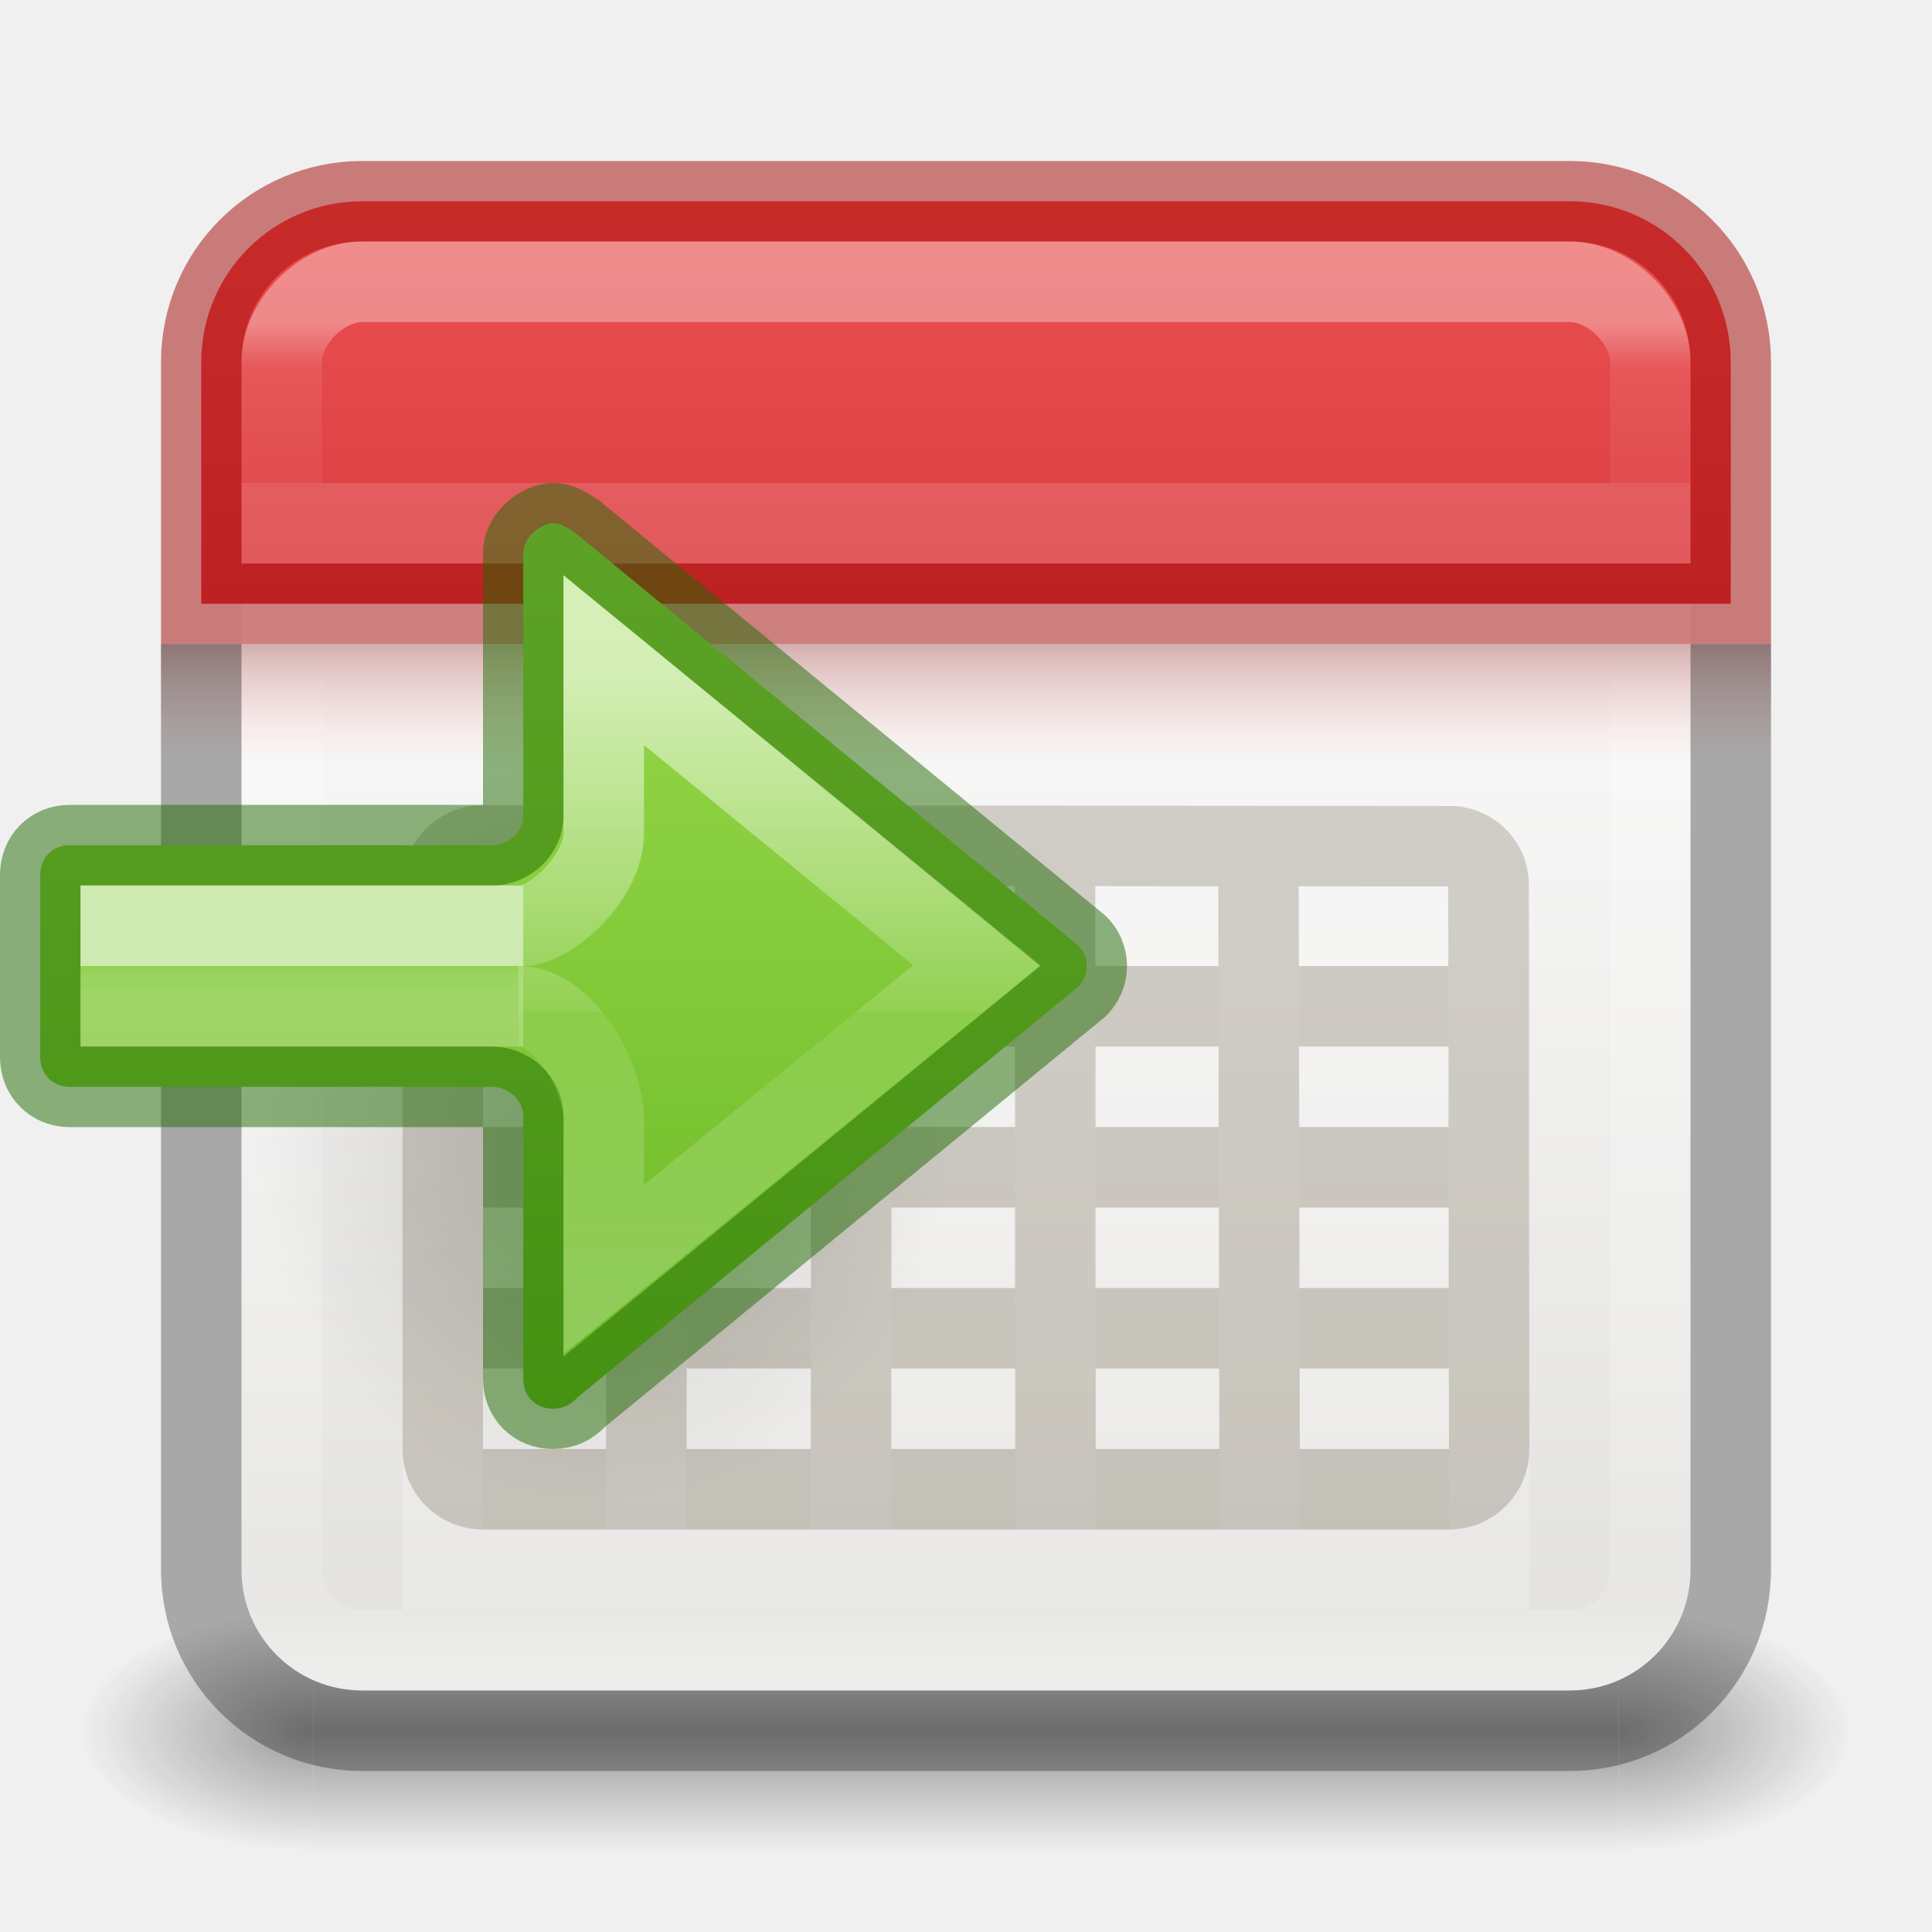
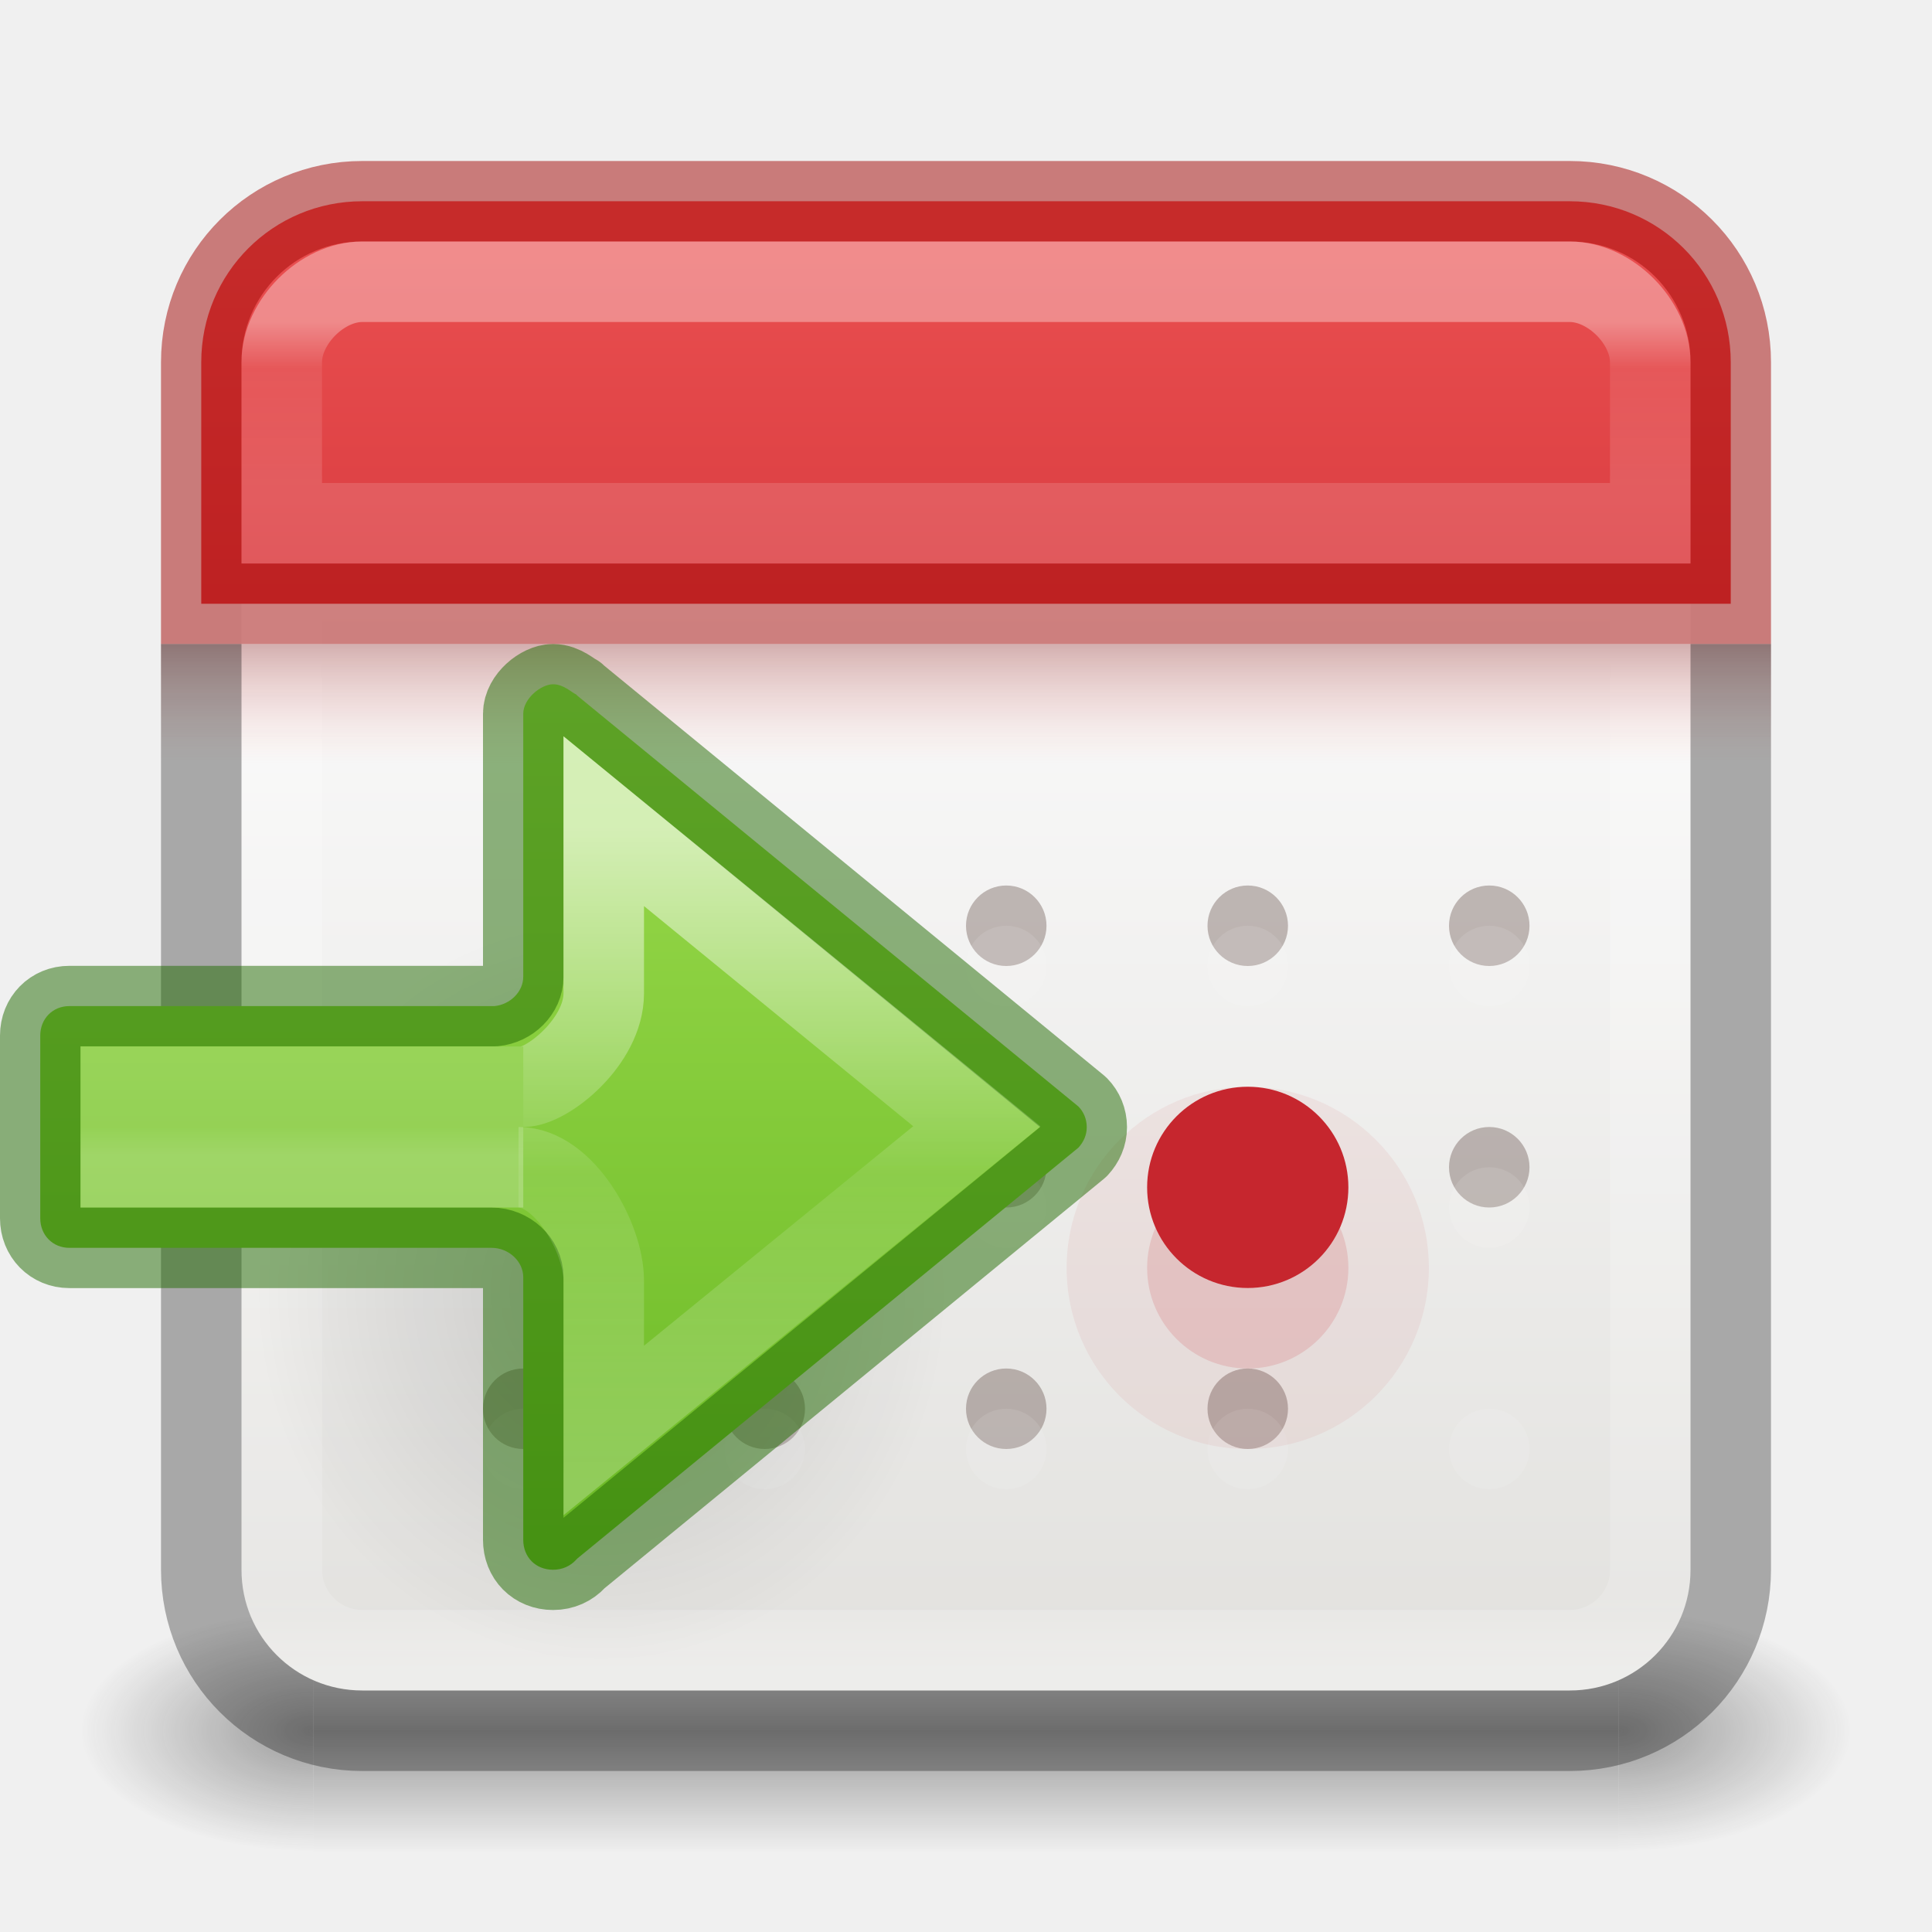
- <svg xmlns="http://www.w3.org/2000/svg" xmlns:xlink="http://www.w3.org/1999/xlink" version="1.1" width="24" height="24" id="svg7107">
-   <defs id="defs7109">
-     <linearGradient id="linearGradient3924-64">
-       <stop id="stop3926-3-6" style="stop-color:#ffffff;stop-opacity:1" offset="0" />
-       <stop id="stop3928-0" style="stop-color:#ffffff;stop-opacity:0.235" offset="0.063" />
-       <stop id="stop3930-3-59" style="stop-color:#ffffff;stop-opacity:0.157" offset="0.951" />
-       <stop id="stop3932-0" style="stop-color:#ffffff;stop-opacity:0.392" offset="1" />
+ <svg xmlns="http://www.w3.org/2000/svg" width="24" height="24" viewBox="0 0 24 24" fill="none" version="1.1" id="svg44" xml:space="preserve">
+   <g id="g2036-4">
+     <g id="g3712-8" opacity="0.4">
+       <path id="rect2801-6" d="m 23,20 h -2.895 v 3 H 23 Z" fill="url(#paint0_radial_686_2996)" style="fill:url(#paint0_radial_686_2996)" />
+       <path id="rect3696-20" d="M 1,23 H 3.895 V 20 H 1 Z" fill="url(#paint1_radial_686_2996)" style="fill:url(#paint1_radial_686_2996)" />
+       <path id="rect3700-5" d="M 20.105,20 H 3.895 v 3 H 20.105 Z" fill="url(#paint2_linear_686_2996)" style="fill:url(#paint2_linear_686_2996)" />
+     </g>
+   </g>
+   <path id="rect5505-21-8" d="M 4.5,3 C 3.669,3 3,3.669 3,4.5 v 15 C 3,20.331 3.669,21 4.5,21 h 15 C 20.331,21 21,20.331 21,19.5 V 4.5 C 21,3.669 20.331,3 19.5,3 Z" fill="url(#paint3_linear_686_2996)" style="fill:url(#paint3_linear_686_2996)" />
+   <path id="rect6741-9" d="M 19.501,3.499 H 4.501 c -0.552,0 -1,0.448 -1,1 V 19.499 c 0,0.552 0.448,1 1,1 H 19.501 c 0.552,0 1,-0.448 1,-1 V 4.499 c 0,-0.552 -0.448,-1 -1,-1 z" stroke="url(#paint4_linear_686_2996)" stroke-linecap="round" stroke-linejoin="round" style="stroke:url(#paint4_linear_686_2996)" />
+   <path id="rect3508" opacity="0.3" d="M 22,8 H 2 v 1.5 h 20 z" fill="url(#paint5_linear_686_2996)" style="fill:url(#paint5_linear_686_2996)" />
+   <path id="rect5505-21-3-8-5-2-6-1" d="m 4.5,2.5 c -1.108,0 -2,0.892 -2,2 v 3 h 19 v -3 c 0,-1.108 -0.892,-2 -2,-2 z" fill="url(#paint6_linear_686_2996)" stroke="#a10705" stroke-opacity="0.502" style="fill:url(#paint6_linear_686_2996)" />
+   <path id="rect6741-9-6" opacity="0.35" d="m 3.5,4.5 v 2 h 17 v -2 c 0,-0.5 -0.5,-1 -1,-1 h -15 c -0.5,0 -1,0.5 -1,1 z" stroke="url(#paint7_linear_686_2996)" stroke-linecap="round" style="stroke:url(#paint7_linear_686_2996)" />
+   <path id="rect893" opacity="0.3" d="m 2.5,8 v 11.5 c 0,1.108 0.892,2 2,2 h 15 c 1.108,0 2,-0.892 2,-2 V 8" stroke="#000000" />
+   <g id="Vector" opacity="0.4" style="opacity:0.3">
+     <path d="M 18,11.5 C 18,11.224 18.224,11 18.5,11 18.776,11 19,11.224 19,11.5 19,11.776 18.776,12 18.5,12 18.224,12 18,11.776 18,11.5 Z" fill="#3d211b" id="path1" />
+     <path d="M 15,11.5 C 15,11.224 15.224,11 15.5,11 15.776,11 16,11.224 16,11.5 16,11.776 15.776,12 15.5,12 15.224,12 15,11.776 15,11.5 Z" fill="#3d211b" id="path2" />
+     <path d="M 12,11.5 C 12,11.224 12.224,11 12.5,11 12.776,11 13,11.224 13,11.5 13,11.776 12.776,12 12.5,12 12.224,12 12,11.776 12,11.5 Z" fill="#3d211b" id="path3" />
+     <path d="M 9,11.5 C 9,11.224 9.224,11 9.5,11 9.776,11 10,11.224 10,11.5 10,11.776 9.776,12 9.5,12 9.224,12 9,11.776 9,11.5 Z" fill="#3d211b" id="path4" />
+     <path d="M 18,14.5 C 18,14.224 18.224,14 18.5,14 18.776,14 19,14.224 19,14.5 19,14.776 18.776,15 18.5,15 18.224,15 18,14.776 18,14.5 Z" fill="#3d211b" id="path5" />
+     <path d="M 12,14.5 C 12,14.224 12.224,14 12.5,14 12.776,14 13,14.224 13,14.5 13,14.776 12.776,15 12.5,15 12.224,15 12,14.776 12,14.5 Z" fill="#3d211b" id="path6" />
+     <path d="M 9,14.5 C 9,14.224 9.224,14 9.5,14 9.776,14 10,14.224 10,14.5 10,14.776 9.776,15 9.5,15 9.224,15 9,14.776 9,14.5 Z" fill="#3d211b" id="path7" />
+     <path d="M 15,17.5 C 15,17.224 15.224,17 15.5,17 15.776,17 16,17.224 16,17.5 16,17.776 15.776,18 15.5,18 15.224,18 15,17.776 15,17.5 Z" fill="#3d211b" id="path8" />
+     <path d="M 12,17.5 C 12,17.224 12.224,17 12.5,17 12.776,17 13,17.224 13,17.5 13,17.776 12.776,18 12.5,18 12.224,18 12,17.776 12,17.5 Z" fill="#3d211b" id="path9" />
+     <path d="M 9,17.5 C 9,17.224 9.224,17 9.5,17 9.776,17 10,17.224 10,17.5 10,17.776 9.776,18 9.5,18 9.224,18 9,17.776 9,17.5 Z" fill="#3d211b" id="path10" />
+     <path d="M 6,14.5 C 6,14.224 6.224,14 6.5,14 6.776,14 7,14.224 7,14.5 7,14.776 6.776,15 6.5,15 6.224,15 6,14.776 6,14.5 Z" fill="#3d211b" id="path11" />
+     <path d="M 6,17.5 C 6,17.224 6.224,17 6.5,17 6.776,17 7,17.224 7,17.5 7,17.776 6.776,18 6.5,18 6.224,18 6,17.776 6,17.5 Z" fill="#3d211b" id="path12" />
+   </g>
+   <g id="Vector_2" opacity="0.1">
+     <path d="m 18,12 c 0,-0.276 0.224,-0.5 0.5,-0.5 0.276,0 0.5,0.224 0.5,0.5 0,0.276 -0.224,0.5 -0.5,0.5 C 18.224,12.5 18,12.276 18,12 Z" fill="#ffffff" id="path13" />
+     <path d="m 15,12 c 0,-0.276 0.224,-0.5 0.5,-0.5 0.276,0 0.5,0.224 0.5,0.5 0,0.276 -0.224,0.5 -0.5,0.5 C 15.224,12.5 15,12.276 15,12 Z" fill="#ffffff" id="path14" />
+     <path d="m 12,12 c 0,-0.276 0.224,-0.5 0.5,-0.5 0.276,0 0.5,0.224 0.5,0.5 0,0.276 -0.224,0.5 -0.5,0.5 C 12.224,12.5 12,12.276 12,12 Z" fill="#ffffff" id="path15" />
+     <path d="m 9,12 c 0,-0.276 0.224,-0.5 0.5,-0.5 0.276,0 0.5,0.224 0.5,0.5 0,0.276 -0.224,0.5 -0.5,0.5 C 9.224,12.5 9,12.276 9,12 Z" fill="#ffffff" id="path16" />
+     <path d="m 18,15 c 0,-0.276 0.224,-0.5 0.5,-0.5 0.276,0 0.5,0.224 0.5,0.5 0,0.276 -0.224,0.5 -0.5,0.5 C 18.224,15.5 18,15.276 18,15 Z" fill="#ffffff" id="path17" />
+     <path d="m 12,15 c 0,-0.276 0.224,-0.5 0.5,-0.5 0.276,0 0.5,0.224 0.5,0.5 0,0.276 -0.224,0.5 -0.5,0.5 C 12.224,15.5 12,15.276 12,15 Z" fill="#ffffff" id="path18" />
+     <path d="m 9,15 c 0,-0.276 0.224,-0.5 0.5,-0.5 0.276,0 0.5,0.224 0.5,0.5 0,0.276 -0.224,0.5 -0.5,0.5 C 9.224,15.5 9,15.276 9,15 Z" fill="#ffffff" id="path19" />
+     <path d="m 18,18 c 0,-0.276 0.224,-0.5 0.5,-0.5 0.276,0 0.5,0.224 0.5,0.5 0,0.276 -0.224,0.5 -0.5,0.5 C 18.224,18.5 18,18.276 18,18 Z" fill="#ffffff" id="path20" />
+     <path d="m 15,18 c 0,-0.276 0.224,-0.5 0.5,-0.5 0.276,0 0.5,0.224 0.5,0.5 0,0.276 -0.224,0.5 -0.5,0.5 C 15.224,18.5 15,18.276 15,18 Z" fill="#ffffff" id="path21" />
+     <path d="m 12,18 c 0,-0.276 0.224,-0.5 0.5,-0.5 0.276,0 0.5,0.224 0.5,0.5 0,0.276 -0.224,0.5 -0.5,0.5 C 12.224,18.5 12,18.276 12,18 Z" fill="#ffffff" id="path22" />
+     <path d="m 9,18 c 0,-0.276 0.224,-0.5 0.5,-0.5 0.276,0 0.5,0.224 0.5,0.5 0,0.276 -0.224,0.5 -0.5,0.5 C 9.224,18.5 9,18.276 9,18 Z" fill="#ffffff" id="path23" />
+     <path d="M 6,15 C 6,14.724 6.224,14.5 6.5,14.5 6.776,14.5 7,14.724 7,15 7,15.276 6.776,15.5 6.5,15.5 6.224,15.5 6,15.276 6,15 Z" fill="#ffffff" id="path24" />
+     <path d="M 6,18 C 6,17.724 6.224,17.5 6.5,17.5 6.776,17.5 7,17.724 7,18 7,18.276 6.776,18.5 6.5,18.5 6.224,18.5 6,18.276 6,18 Z" fill="#ffffff" id="path25" />
+   </g>
+   <defs id="defs44">
+     <radialGradient id="paint0_radial_686_2996" cx="0" cy="0" r="1" gradientUnits="userSpaceOnUse" gradientTransform="matrix(2.90022,0,0,1.5,20.1012,21.5)">
+       <stop stop-color="#181818" id="stop25" />
+       <stop offset="1" stop-color="#181818" stop-opacity="0" id="stop26" />
+     </radialGradient>
+     <radialGradient id="paint1_radial_686_2996" cx="0" cy="0" r="1" gradientUnits="userSpaceOnUse" gradientTransform="matrix(-2.90022,0,0,-1.5,3.89884,21.5)">
+       <stop stop-color="#181818" id="stop27" />
+       <stop offset="1" stop-color="#181818" stop-opacity="0" id="stop28" />
+     </radialGradient>
+     <linearGradient id="paint2_linear_686_2996" x1="12.613" y1="23.012" x2="12.613" y2="20" gradientUnits="userSpaceOnUse">
+       <stop stop-color="#181818" stop-opacity="0" id="stop29" />
+       <stop offset="0.5" stop-color="#181818" id="stop30" />
+       <stop offset="1" stop-color="#181818" stop-opacity="0" id="stop31" />
    </linearGradient>
-     <radialGradient cx="4.993" cy="43.5" r="2.5" fx="4.993" fy="43.5" id="radialGradient3082-6" xlink:href="#linearGradient3688-166-749-9" gradientUnits="userSpaceOnUse" gradientTransform="matrix(2.003784,0,0,1.4,27.98813,-17.4)" />
-     <linearGradient id="linearGradient3688-166-749-9">
-       <stop id="stop2883-2" style="stop-color:#181818;stop-opacity:1" offset="0" />
-       <stop id="stop2885-2" style="stop-color:#181818;stop-opacity:0" offset="1" />
+     <linearGradient id="paint3_linear_686_2996" x1="12.478" y1="7.455" x2="12.478" y2="20.776" gradientUnits="userSpaceOnUse">
+       <stop stop-color="#FAFAFA" id="stop32" />
+       <stop offset="1" stop-color="#E2E1DE" id="stop33" />
    </linearGradient>
-     <radialGradient cx="4.993" cy="43.5" r="2.5" fx="4.993" fy="43.5" id="radialGradient3084-4" xlink:href="#linearGradient3688-464-309-7-6" gradientUnits="userSpaceOnUse" gradientTransform="matrix(2.003784,0,0,1.4,-20.01187,-104.4)" />
-     <linearGradient id="linearGradient3688-464-309-7-6">
-       <stop id="stop2889-75" style="stop-color:#181818;stop-opacity:1" offset="0" />
-       <stop id="stop2891-4-9" style="stop-color:#181818;stop-opacity:0" offset="1" />
+     <linearGradient id="paint4_linear_686_2996" x1="12.001" y1="3.269" x2="12.001" y2="20.729" gradientUnits="userSpaceOnUse">
+       <stop stop-color="white" id="stop34" />
+       <stop offset="0.063" stop-color="white" stop-opacity="0.235" id="stop35" />
+       <stop offset="0.951" stop-color="white" stop-opacity="0.157" id="stop36" />
+       <stop offset="1" stop-color="white" stop-opacity="0.392" id="stop37" />
    </linearGradient>
-     <linearGradient x1="25.058" y1="47.028" x2="25.058" y2="39.999" id="linearGradient3086-8" xlink:href="#linearGradient3702-501-757-1" gradientUnits="userSpaceOnUse" />
-     <linearGradient id="linearGradient3702-501-757-1">
-       <stop id="stop2895-2" style="stop-color:#181818;stop-opacity:0" offset="0" />
-       <stop id="stop2897-89" style="stop-color:#181818;stop-opacity:1" offset="0.5" />
-       <stop id="stop2899-36" style="stop-color:#181818;stop-opacity:0" offset="1" />
+     <linearGradient id="paint5_linear_686_2996" x1="11.977" y1="8" x2="11.977" y2="9.486" gradientUnits="userSpaceOnUse">
+       <stop stop-color="#7A0000" id="stop38" />
+       <stop offset="1" stop-color="#FF8C82" stop-opacity="0" id="stop39" />
    </linearGradient>
-     <linearGradient x1="24" y1="5" x2="24" y2="43" id="linearGradient3192" xlink:href="#linearGradient3924-64" gradientUnits="userSpaceOnUse" gradientTransform="matrix(0.4594595,0,0,0.4594595,0.9742189,0.9717503)" />
-     <linearGradient x1="23.954" y1="15.999" x2="23.954" y2="19.963" id="linearGradient3265" xlink:href="#linearGradient3510-9-7" gradientUnits="userSpaceOnUse" gradientTransform="matrix(0.5,0,0,0.375,1.0885132e-6,2.000001)" />
-     <linearGradient x1="25.132" y1="15.5" x2="25.132" y2="48.396" id="linearGradient3268-1" xlink:href="#linearGradient4658-0" gradientUnits="userSpaceOnUse" gradientTransform="matrix(0.4223083,0,0,0.404943,1.864602,1.178078)" />
-     <linearGradient id="linearGradient4658-0">
-       <stop id="stop4660-1" style="stop-color:#fafafa;stop-opacity:1" offset="0" />
-       <stop id="stop4662-0" style="stop-color:#e2e1de;stop-opacity:1" offset="1" />
+     <linearGradient id="paint6_linear_686_2996" x1="12" y1="2" x2="12" y2="13" gradientUnits="userSpaceOnUse">
+       <stop stop-color="#ED5353" id="stop40" />
+       <stop offset="1" stop-color="#C6262E" id="stop41" />
    </linearGradient>
-     <linearGradient id="linearGradient3924-64-4">
-       <stop id="stop3926-3-6-5" style="stop-color:#ffffff;stop-opacity:1" offset="0" />
-       <stop id="stop3928-0-2" style="stop-color:#ffffff;stop-opacity:0.235" offset="0.285" />
-       <stop id="stop3930-3-59-2" style="stop-color:#ffffff;stop-opacity:0.157" offset="1" />
-       <stop id="stop3932-0-4" style="stop-color:#ffffff;stop-opacity:0.392" offset="1" />
+     <linearGradient id="paint7_linear_686_2996" x1="12.001" y1="4" x2="12.001" y2="6" gradientUnits="userSpaceOnUse">
+       <stop stop-color="white" id="stop42" />
+       <stop offset="0.285" stop-color="white" stop-opacity="0.235" id="stop43" />
+       <stop offset="1" stop-color="white" stop-opacity="0.392" id="stop44" />
    </linearGradient>
-     <linearGradient x1="24" y1="6.591" x2="24" y2="10.944" id="linearGradient4125" xlink:href="#linearGradient3924-64-4" gradientUnits="userSpaceOnUse" gradientTransform="matrix(0.4594595,0,0,0.4594595,0.9742189,0.9717507)" />
-     <linearGradient xlink:href="#linearGradient1" id="linearGradient1926" gradientUnits="userSpaceOnUse" gradientTransform="translate(-55.5,-16.5)" x1="67.5" y1="18.5" x2="67.5" y2="29.5" />
-     <linearGradient id="linearGradient3510-9-7">
-       <stop id="stop3512-9-6" style="stop-color:#7a0000;stop-opacity:1" offset="0" />
-       <stop id="stop3514-9-1" style="stop-color:#ff8c82;stop-opacity:0;" offset="1" />
+     <radialGradient id="paint8_radial_686_3252" cx="0" cy="0" r="1" gradientUnits="userSpaceOnUse" gradientTransform="matrix(-4.31766,0,0,-4.62821,7.46927,16.0447)">
+       <stop id="stop61" />
+       <stop offset="1" stop-opacity="0" id="stop62" />
+     </radialGradient>
+     <linearGradient id="paint9_linear_686_3252" x1="6.871" y1="8.5" x2="6.871" y2="20.202" gradientUnits="userSpaceOnUse">
+       <stop stop-color="#9BDB4D" id="stop63" />
+       <stop offset="1" stop-color="#68B723" id="stop64" />
    </linearGradient>
-     <linearGradient id="linearGradient1">
-       <stop style="stop-color:#ed5353;stop-opacity:1" offset="0" id="stop3" />
-       <stop style="stop-color:#c6262e;stop-opacity:1" offset="1" id="stop4" />
+     <linearGradient id="paint10_linear_686_3252" x1="3.167" y1="14" x2="3.167" y2="14.333" gradientUnits="userSpaceOnUse">
+       <stop stop-color="white" stop-opacity="0.235" id="stop65" />
+       <stop offset="1" stop-color="white" stop-opacity="0.392" id="stop66" />
    </linearGradient>
-     <radialGradient gradientTransform="matrix(-0.2759814,0,0,-0.2958315,14.3238,24.81921)" gradientUnits="userSpaceOnUse" xlink:href="#linearGradient4213-9" id="radialGradient4132" fy="36.421" fx="24.837" r="15.645" cy="36.421" cx="24.837" />
-     <linearGradient id="linearGradient4213-9">
-       <stop id="stop4215-4" style="stop-color:#000000;stop-opacity:1" offset="0" />
-       <stop id="stop4217-1" style="stop-color:#000000;stop-opacity:0" offset="1" />
-     </linearGradient>
-     <linearGradient y2="17.327" x2="25.129" y1="5.625" x1="25.129" gradientTransform="matrix(-1,0,0,1,31.99937,0.875)" gradientUnits="userSpaceOnUse" id="linearGradient1480" xlink:href="#linearGradient1046" />
-     <linearGradient xlink:href="#linearGradient1019" id="linearGradient1009" gradientUnits="userSpaceOnUse" gradientTransform="matrix(-0.58604,0,0,0.3333361,6.115706,2.442686)" x1="5.032" y1="28.672" x2="5.032" y2="29.672" />
-     <linearGradient id="linearGradient1019">
-       <stop offset="0" style="stop-color:#ffffff;stop-opacity:1" id="stop1011" />
-       <stop offset="0" style="stop-color:#ffffff;stop-opacity:0.235" id="stop1013" />
-       <stop offset="1" style="stop-color:#ffffff;stop-opacity:0.392" id="stop1017" />
-     </linearGradient>
-     <linearGradient xlink:href="#linearGradient971" id="linearGradient983-3-2" gradientUnits="userSpaceOnUse" gradientTransform="matrix(-0.689597,0,0,0.6382354,6.381463,-5.989018)" x1="-2.521" y1="22.402" x2="-2.521" y2="35.269" />
-     <linearGradient id="linearGradient971">
-       <stop id="stop963" style="stop-color:#ffffff;stop-opacity:1" offset="0" />
-       <stop id="stop965" style="stop-color:#ffffff;stop-opacity:0.235" offset="0.52" />
-       <stop id="stop967" style="stop-color:#ffffff;stop-opacity:0.157" offset="0.52" />
-       <stop id="stop969" style="stop-color:#ffffff;stop-opacity:0.392" offset="1" />
-     </linearGradient>
-     <linearGradient id="linearGradient1046">
-       <stop id="stop1042" offset="0" style="stop-color:#9bdb4d;stop-opacity:1" />
-       <stop id="stop1044" offset="1" style="stop-color:#68b723;stop-opacity:1" />
+     <linearGradient id="paint11_linear_686_3252" x1="8.12" y1="10.309" x2="8.12" y2="18.521" gradientUnits="userSpaceOnUse">
+       <stop stop-color="white" id="stop67" />
+       <stop offset="0.52" stop-color="white" stop-opacity="0.157" id="stop68" />
+       <stop offset="1" stop-color="white" stop-opacity="0.392" id="stop69" />
    </linearGradient>
  </defs>
-   <g transform="matrix(0.55,0,0,0.3333336,-1.200001,7.33333)" id="g2036-4" style="display:inline">
-     <g transform="matrix(1.052632,0,0,1.285713,-1.263158,-13.42854)" id="g3712-8" style="opacity:0.4">
-       <rect width="5" height="7" x="38" y="40" id="rect2801-6" style="fill:url(#radialGradient3082-6);fill-opacity:1;stroke:none" />
-       <rect width="5" height="7" x="-10" y="-47" transform="scale(-1,-1)" id="rect3696-20" style="fill:url(#radialGradient3084-4);fill-opacity:1;stroke:none" />
-       <rect width="28" height="7" x="10" y="40" id="rect3700-5" style="fill:url(#linearGradient3086-8);fill-opacity:1;stroke:none" />
-     </g>
-   </g>
-   <path id="rect5505-21-8" style="color:#000000;display:inline;overflow:visible;visibility:visible;fill:url(#linearGradient3268-1);fill-opacity:1;fill-rule:nonzero;stroke:none;stroke-width:1;marker:none;enable-background:accumulate" d="M 4.5 3 C 3.669 3 3 3.669 3 4.5 L 3 19.5 C 3 20.331 3.669 21 4.5 21 L 19.5 21 C 20.331 21 21 20.331 21 19.5 L 21 4.5 C 21 3.669 20.331 3 19.5 3 L 4.5 3 z " />
-   <rect width="17" height="17" x="3.501" y="3.499" id="rect6741-9" style="fill:none;stroke:url(#linearGradient3192);stroke-width:1;stroke-linecap:round;stroke-linejoin:round;stroke-miterlimit:4;stroke-dasharray:none;stroke-dashoffset:0;stroke-opacity:1" rx="1" ry="1" />
-   <rect width="20" height="1.5" rx="0" ry="0" x="2" y="8" id="rect3508" style="display:inline;overflow:visible;visibility:visible;opacity:0.3;fill:url(#linearGradient3265);fill-opacity:1;fill-rule:nonzero;stroke:none;stroke-width:1;marker:none;enable-background:accumulate" />
-   <path id="rect5505-21-3-8-5-2-6-1" style="color:#000000;fill:url(#linearGradient1926);fill-opacity:1;fill-rule:nonzero;stroke:#a10705;stroke-width:1;marker:none;visibility:visible;display:inline;overflow:visible;enable-background:accumulate;font-variation-settings:normal;opacity:1;vector-effect:none;stroke-linecap:butt;stroke-linejoin:miter;stroke-miterlimit:4;stroke-dasharray:none;stroke-dashoffset:0;stroke-opacity:0.502;-inkscape-stroke:none;stop-color:#000000;stop-opacity:1" d="M 4.5 2.5 C 3.392 2.5 2.5 3.392 2.5 4.5 L 2.5 7.5 L 21.5 7.5 L 21.5 4.5 C 21.5 3.392 20.608 2.5 19.5 2.5 L 4.5 2.5 z " />
-   <path d="m 18.5,17.5 -13,0 z m -0.01,-5.988 -12.99,-0.009 0,7.997 13,0 z m 0.01,3.988 -13,0 m 13,-2 -13,0 m 2.545,-1.979 -0.018,7.979 m 2.549,-7.944 -0.003,7.944 m 2.535,-7.972 0.004,7.972 m 2.522,-8 0.013,8" id="rect4188-6-4-0-3" style="opacity:0.2;color:#000000;fill:none;stroke:#ffffff;stroke-width:1;stroke-linecap:butt;stroke-linejoin:miter;stroke-miterlimit:4;stroke-opacity:1;stroke-dasharray:none;stroke-dashoffset:0;marker:none;visibility:visible;display:inline;overflow:visible;enable-background:accumulate" />
-   <path id="path889" style="color:#000000;font-style:normal;font-variant:normal;font-weight:normal;font-stretch:normal;font-size:medium;line-height:normal;font-family:sans-serif;font-variant-ligatures:normal;font-variant-position:normal;font-variant-caps:normal;font-variant-numeric:normal;font-variant-alternates:normal;font-variant-east-asian:normal;font-feature-settings:normal;font-variation-settings:normal;text-indent:0;text-align:start;text-decoration:none;text-decoration-line:none;text-decoration-style:solid;text-decoration-color:#000000;letter-spacing:normal;word-spacing:normal;text-transform:none;writing-mode:lr-tb;direction:ltr;text-orientation:mixed;dominant-baseline:auto;baseline-shift:baseline;text-anchor:start;white-space:normal;shape-padding:0;shape-margin:0;inline-size:0;clip-rule:nonzero;display:inline;overflow:visible;visibility:visible;isolation:auto;mix-blend-mode:normal;color-interpolation:sRGB;color-interpolation-filters:linearRGB;solid-color:#000000;solid-opacity:1;vector-effect:none;fill:#5e553c;fill-opacity:1;fill-rule:nonzero;stroke:none;stroke-width:1;stroke-linecap:butt;stroke-linejoin:miter;stroke-miterlimit:4;stroke-dasharray:none;stroke-dashoffset:0;stroke-opacity:1;color-rendering:auto;image-rendering:auto;shape-rendering:auto;text-rendering:auto;enable-background:accumulate;stop-color:#000000;stop-opacity:1;opacity:0.25" d="M 5.986 10.002 C 5.439 10.01 5 10.451 5 11 L 5 18 C 5 18.554 5.446 19 6 19 L 18 19 C 18.552 19 18.995 18.557 18.998 18.006 L 18.992 10.957 C 18.97 10.444 18.568 10.042 18.057 10.012 L 5.986 10.002 z M 6 11.004 L 7.543 11.006 L 7.541 12 L 6 12 L 6 11.004 z M 8.543 11.006 L 10.076 11.006 L 10.076 12 L 8.541 12 L 8.543 11.006 z M 11.076 11.008 L 12.607 11.008 L 12.607 12 L 11.076 12 L 11.076 11.008 z M 13.607 11.008 L 15.133 11.01 L 15.135 12 L 13.607 12 L 13.607 11.008 z M 16.133 11.01 L 17.99 11.012 L 17.992 12 L 16.135 12 L 16.133 11.01 z M 6 13 L 7.539 13 L 7.537 14 L 6 14 L 6 13 z M 8.539 13 L 10.074 13 L 10.074 14 L 8.537 14 L 8.539 13 z M 11.074 13 L 12.609 13 L 12.609 14 L 11.074 14 L 11.074 13 z M 13.609 13 L 15.137 13 L 15.139 14 L 13.609 14 L 13.609 13 z M 16.137 13 L 17.994 13 L 17.994 14 L 16.139 14 L 16.137 13 z M 6 15 L 7.535 15 L 7.533 16 L 6 16 L 6 15 z M 8.535 15 L 10.074 15 L 10.074 16 L 8.533 16 L 8.535 15 z M 11.074 15 L 12.609 15 L 12.609 16 L 11.074 16 L 11.074 15 z M 13.609 15 L 15.141 15 L 15.143 16 L 13.609 16 L 13.609 15 z M 16.141 15 L 17.996 15 L 17.996 16 L 16.143 16 L 16.141 15 z M 6 17 L 7.531 17 L 7.529 18 L 6 18 L 6 17 z M 8.531 17 L 10.072 17 L 10.072 18 L 8.529 18 L 8.531 17 z M 11.072 17 L 12.611 17 L 12.611 18 L 11.072 18 L 11.072 17 z M 13.611 17 L 15.145 17 L 15.146 18 L 13.611 18 L 13.611 17 z M 16.145 17 L 17.998 17 L 18 18 L 16.146 18 L 16.145 17 z " />
-   <path d="m 3.5,4.5 v 2 h 17 v -2 c 0,-0.5 -0.5,-1 -1,-1 h -15 c -0.5,0 -1,0.5 -1,1 z" id="rect6741-9-6" style="opacity:0.35;fill:none;stroke:url(#linearGradient4125);stroke-width:1;stroke-linecap:round;stroke-linejoin:miter;stroke-miterlimit:4;stroke-dasharray:none;stroke-dashoffset:0;stroke-opacity:1" />
-   <path id="rect893" style="opacity:0.3;fill:none;stroke:#000000;stroke-width:1;stop-color:#000000;stroke-opacity:1" d="m 2.5,8 v 11.5 c 0,1.108 0.892,2 2,2 h 15 c 1.108,0 2,-0.892 2,-2 V 8" />
-   <path d="m 3.152,14.045 a 4.318,4.628 0 1 1 8.635,0 4.318,4.628 0 0 1 -8.635,0 z" id="path3501-4" style="display:inline;overflow:visible;visibility:visible;opacity:0.141;fill:url(#radialGradient4132);fill-opacity:1;fill-rule:evenodd;stroke:none;stroke-width:1;marker:none" />
-   <path id="path873-5-5" style="font-variation-settings:normal;vector-effect:none;fill:url(#linearGradient1480);fill-opacity:1;stroke:#206b00;stroke-width:1;stroke-linecap:round;stroke-linejoin:round;stroke-miterlimit:4;stroke-dasharray:none;stroke-dashoffset:0;stroke-opacity:0.5;stop-color:#000000" d="m 6.871,6.5 c 0.129,0 0.229,0.101 0.285,0.126 0.005,0.005 0.01,0.011 0.016,0.016 l 6.224,5.103 c 0.066,0.067 0.104,0.157 0.104,0.257 0,0.099 -0.039,0.184 -0.104,0.255 l -6.224,5.103 c -0.005,0.005 -0.011,0.01 -0.016,0.016 C 7.086,17.453 6.988,17.5 6.871,17.5 6.653,17.5 6.5,17.342 6.5,17.129 V 13.866 C 6.5,13.667 6.318,13.501 6.107,13.501 H 0.861 C 0.655,13.501 0.5,13.343 0.5,13.134 v -2.268 c 0,-0.21 0.155,-0.367 0.361,-0.367 h 5.281 c 0.193,-0.018 0.358,-0.177 0.358,-0.364 V 6.867 C 6.5,6.676 6.723,6.5 6.871,6.5 Z" />
-   <path d="M 6.5,12.5 H 1.5 v -1 h 5" style="font-variation-settings:normal;opacity:0.6;vector-effect:none;fill:none;fill-opacity:1;stroke:url(#linearGradient1009);stroke-width:1;stroke-linecap:butt;stroke-linejoin:miter;stroke-miterlimit:4;stroke-dasharray:none;stroke-dashoffset:0;stroke-opacity:1;marker:none;marker-start:none;marker-mid:none;marker-end:none;stop-color:#000000" id="rect1007" />
-   <path d="m 6.441,12.5 c 0.568,1.71e-4 1.058,0.878 1.059,1.406 v 1.864 L 12.135,11.991 7.5,8.201 v 2.139 c 0,0.599 -0.699,1.16 -1,1.16" style="font-variation-settings:normal;opacity:0.6;vector-effect:none;fill:none;fill-opacity:1;stroke:url(#linearGradient983-3-2);stroke-width:1;stroke-linecap:butt;stroke-linejoin:miter;stroke-miterlimit:4;stroke-dasharray:none;stroke-dashoffset:0;stroke-opacity:1;marker:none;marker-start:none;marker-mid:none;marker-end:none;stop-color:#000000" id="path873-5-5-2-6-1" />
+   <circle style="opacity:0.07;fill:#c6262e;stroke:none;stroke-width:1;stroke-linecap:round;stroke-linejoin:round;stroke-dasharray:none;stroke-opacity:1" id="path1-8-7-5-2" cx="15.5" cy="15.75" r="2.25" />
+   <circle style="fill:#c6262e;stroke:none;stroke-width:1;stroke-linecap:round;stroke-linejoin:round;stroke-dasharray:none;stroke-opacity:1;opacity:0.15" id="path1-8-7-5" cx="15.5" cy="15.75" r="1.25" />
+   <circle style="fill:#c6262e;stroke:none;stroke-width:1;stroke-linecap:round;stroke-linejoin:round;stroke-dasharray:none;stroke-opacity:1" id="path1-8-7" cx="15.5" cy="14.75" r="1.25" />
+   <path opacity="0.141" fill-rule="evenodd" clip-rule="evenodd" d="m 3.152,16.045 c 0,-1.228 0.455,-2.405 1.265,-3.273 0.81,-0.868 1.908,-1.355 3.053,-1.355 1.145,0 2.243,0.488 3.053,1.355 0.81,0.868 1.265,2.045 1.265,3.273 0,1.228 -0.455,2.405 -1.265,3.273 -0.81,0.868 -1.908,1.356 -3.053,1.356 -1.145,0 -2.243,-0.488 -3.053,-1.356 C 3.607,18.449 3.152,17.272 3.152,16.045 Z" fill="url(#paint8_radial_686_3252)" id="path38" style="fill:url(#paint8_radial_686_3252)" />
+   <path d="m 6.871,8.5 c 0.129,0 0.229,0.101 0.285,0.126 0.005,0.005 0.01,0.011 0.016,0.016 l 6.224,5.103 c 0.066,0.067 0.104,0.157 0.104,0.257 0,0.099 -0.039,0.184 -0.104,0.255 L 7.171,19.361 C 7.166,19.366 7.161,19.371 7.156,19.377 7.086,19.453 6.988,19.5 6.871,19.5 6.653,19.5 6.5,19.342 6.5,19.128 v -3.262 C 6.5,15.668 6.318,15.501 6.107,15.501 H 0.861 C 0.655,15.501 0.5,15.343 0.5,15.133 v -2.268 c 0,-0.21 0.155,-0.367 0.361,-0.367 H 6.142 c 0.193,-0.018 0.358,-0.177 0.358,-0.364 V 8.867 C 6.5,8.676 6.723,8.5 6.871,8.5 Z" fill="url(#paint9_linear_686_3252)" stroke="#206b00" stroke-opacity="0.5" stroke-linecap="round" stroke-linejoin="round" id="path39" style="fill:url(#paint9_linear_686_3252)" />
+   <path opacity="0.6" d="M 6.5,14.5 H 1.5 v -1 h 5" stroke="url(#paint10_linear_686_3252)" stroke-width="1" id="path40" style="stroke:url(#paint10_linear_686_3252)" />
+   <path opacity="0.6" d="m 6.441,14.5 c 0.568,2e-4 1.058,0.878 1.059,1.406 v 1.864 L 12.135,13.991 7.5,10.201 v 2.139 c 0,0.599 -0.699,1.16 -1,1.16" stroke="url(#paint11_linear_686_3252)" id="path41" style="stroke:url(#paint11_linear_686_3252)" />
+   <g id="g1" transform="translate(23.15625,-3.03125)" />
</svg>
